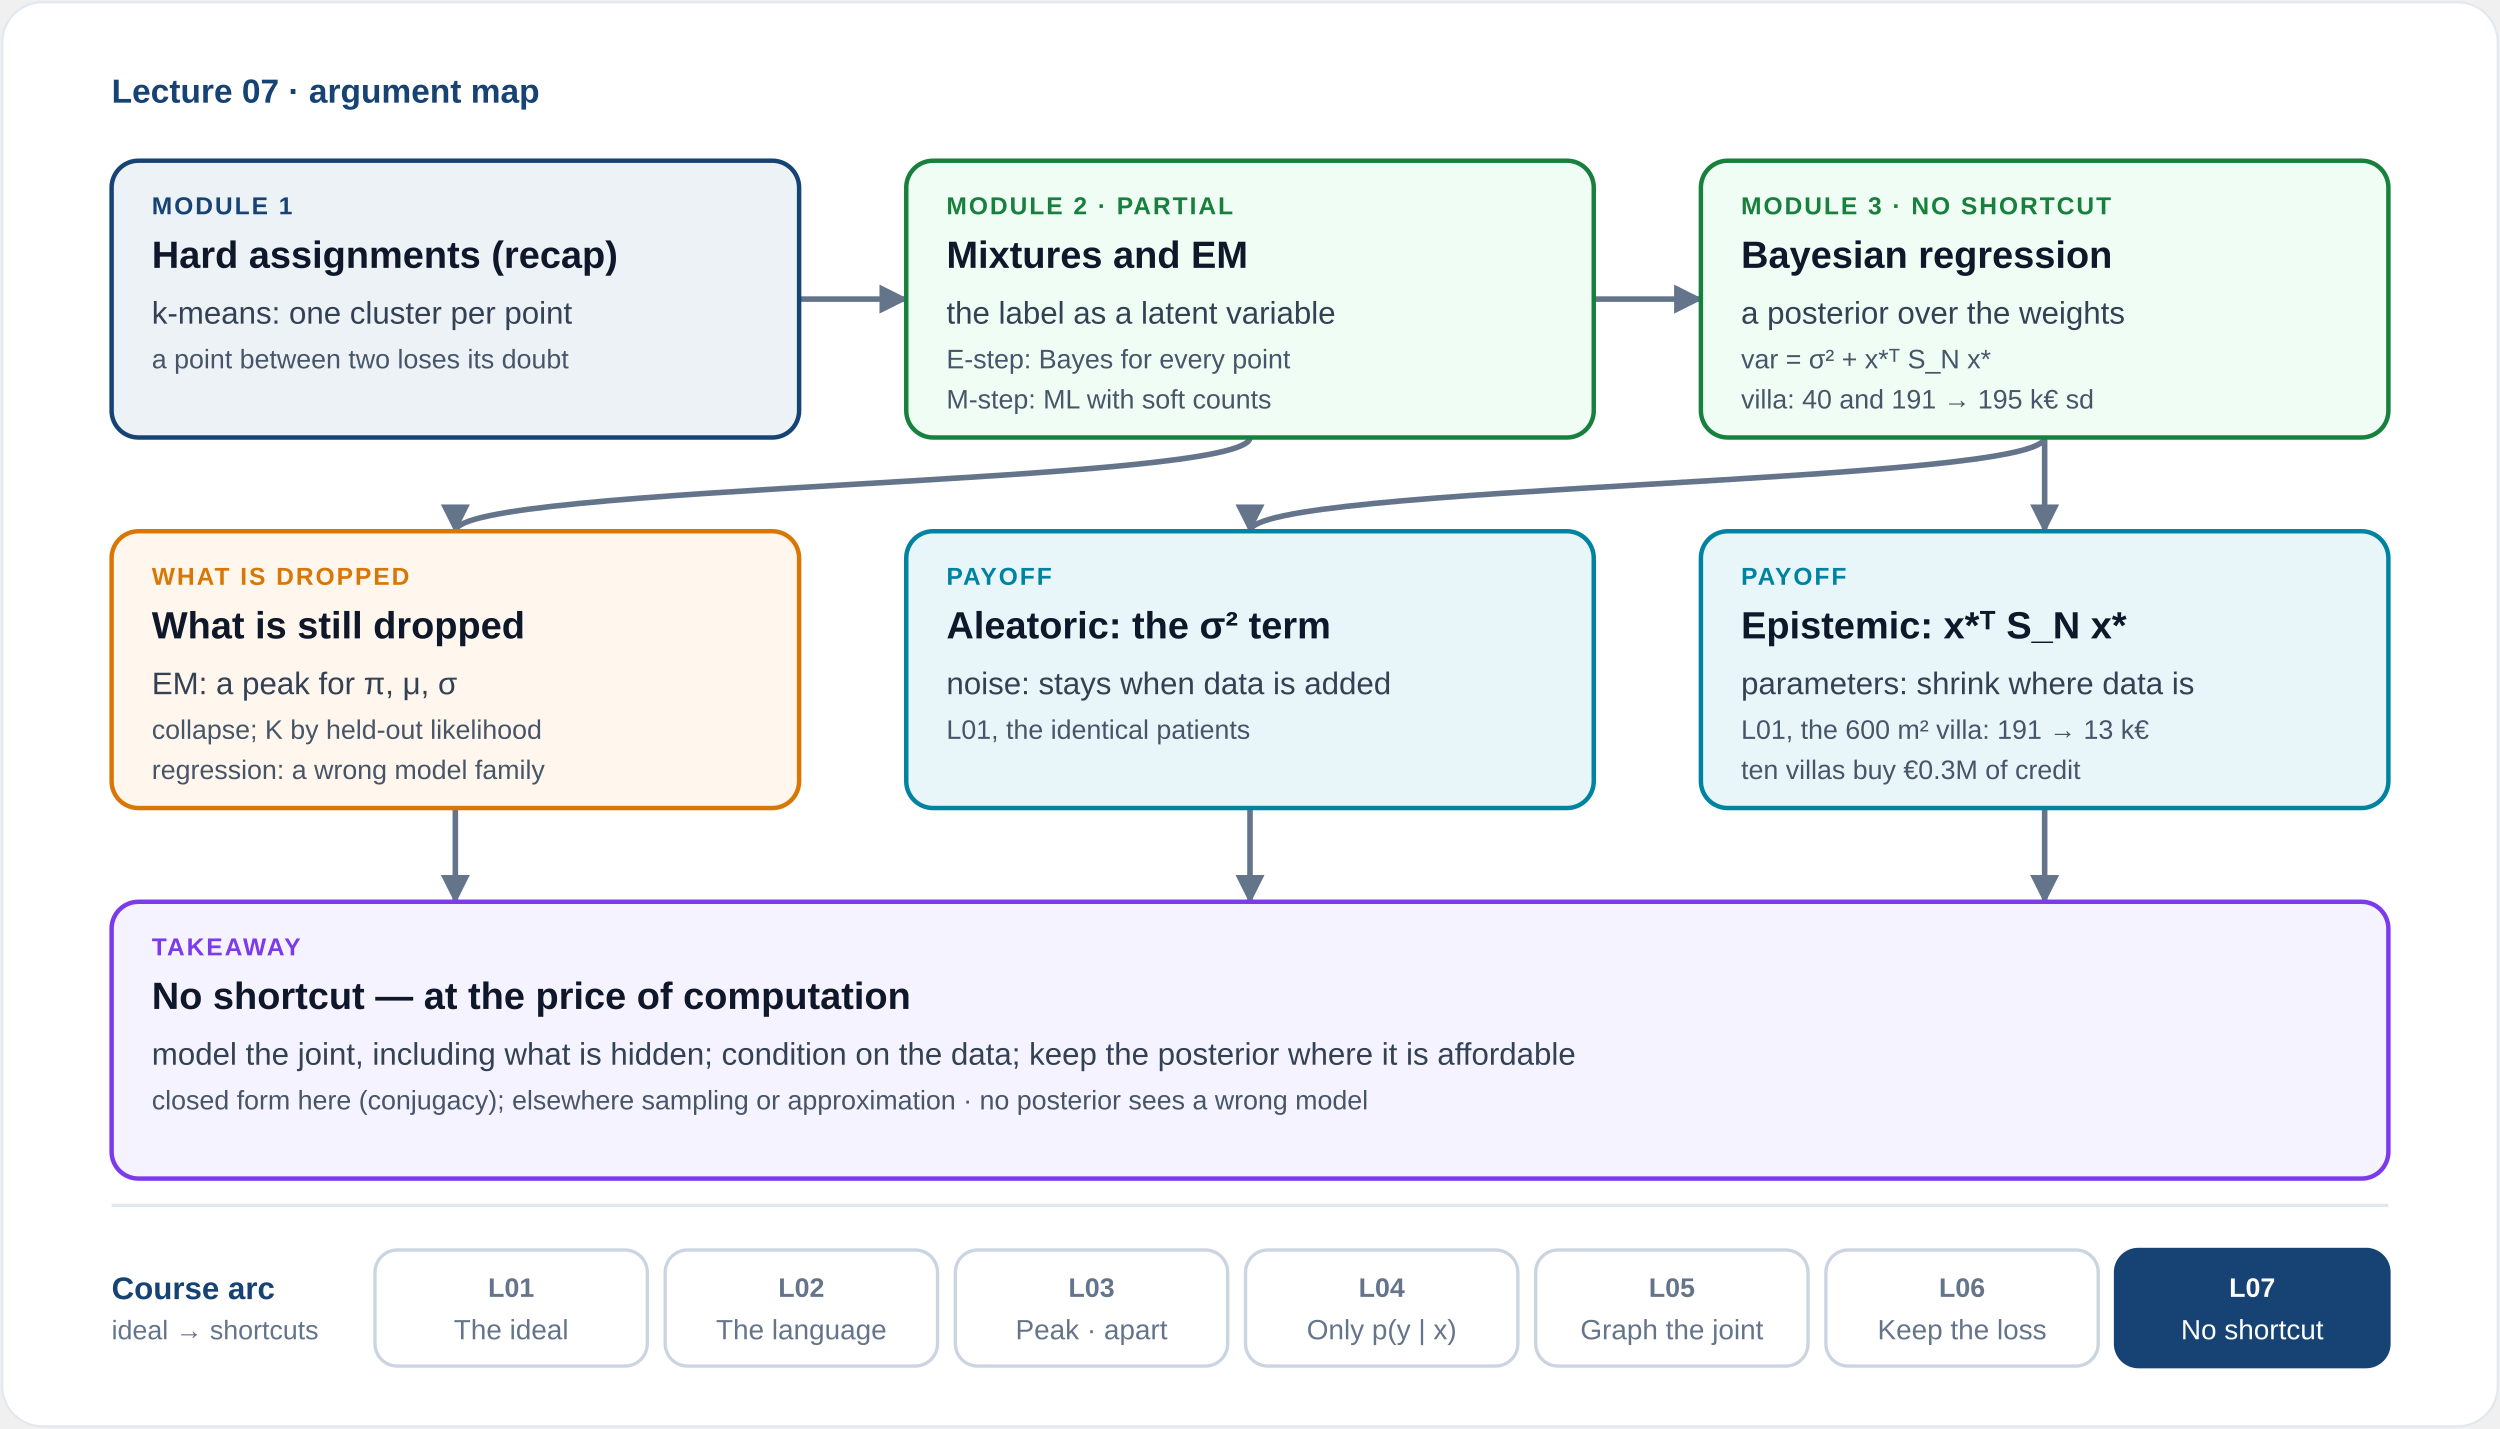
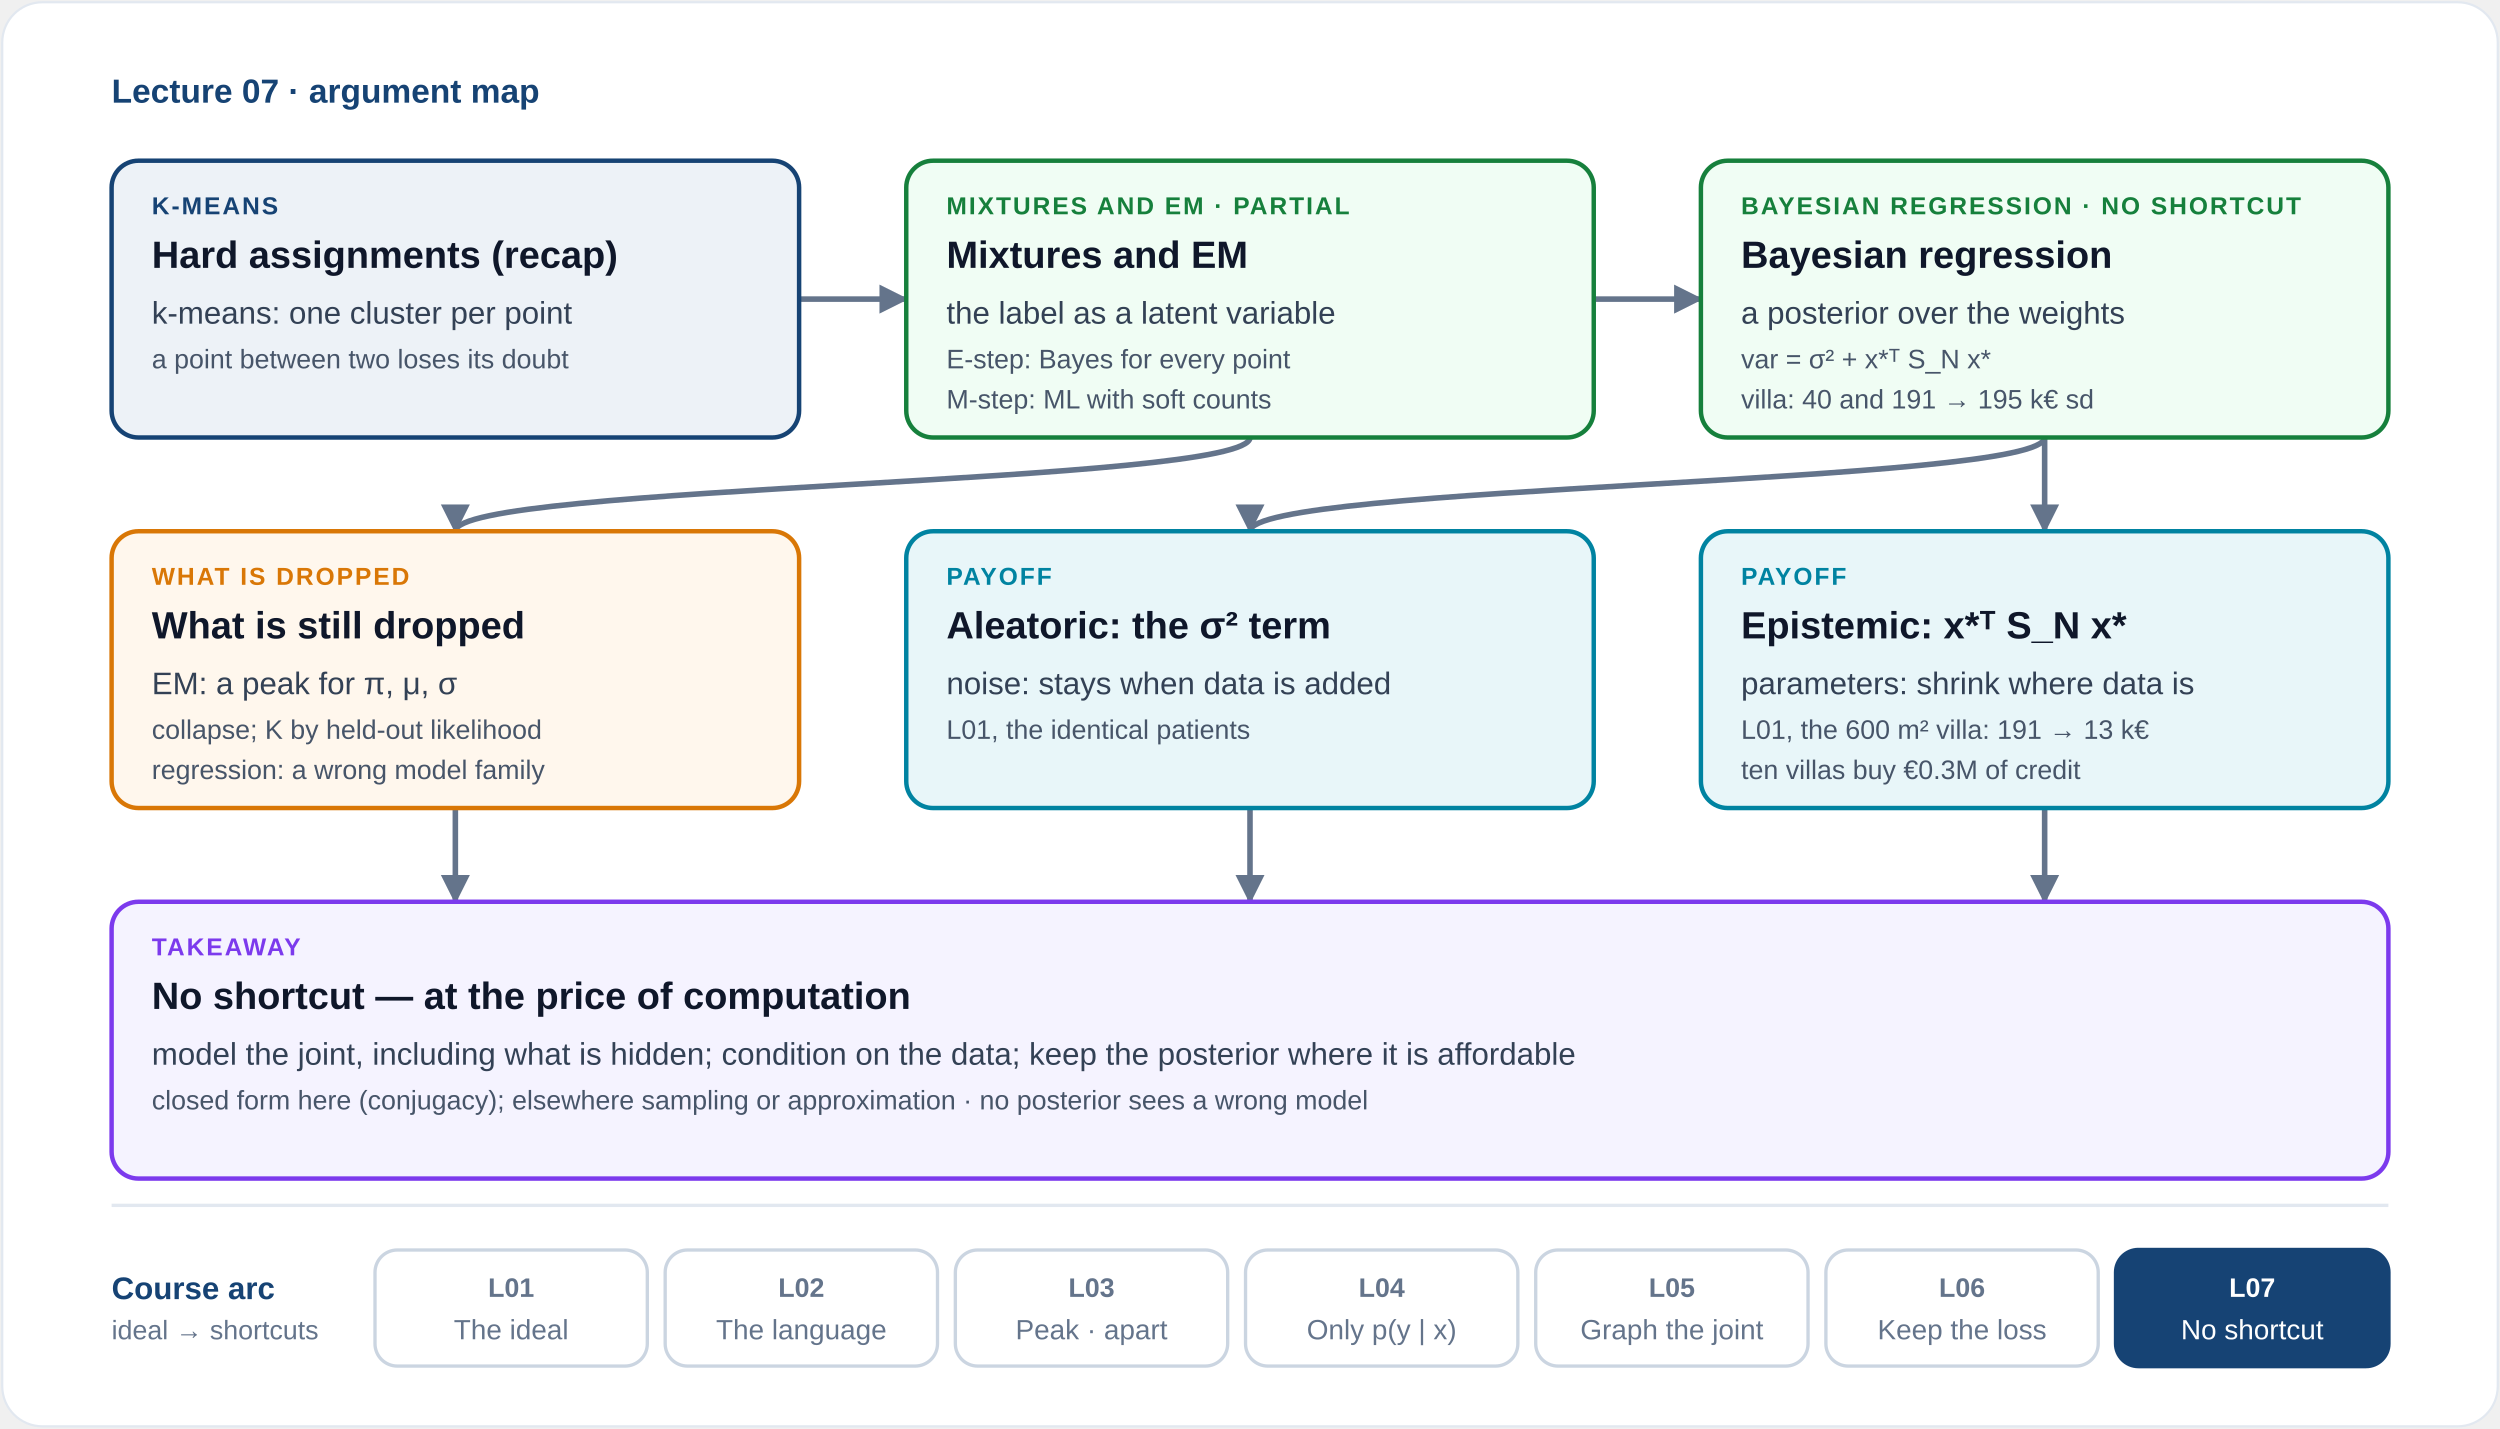
<svg xmlns="http://www.w3.org/2000/svg" viewBox="0 0 1120 640" role="img" aria-labelledby="title desc">
  <defs>
    <marker id="arrow" markerUnits="userSpaceOnUse" markerWidth="13" markerHeight="13" refX="12" refY="6.5" orient="auto">
      <path d="M0,0 L13,6.5 L0,13 Z" fill="#64748b" />
    </marker>
    <style>
      .head { font: 700 17px Arial, "Helvetica Neue", sans-serif; fill: #0f172a; }
      .text { font: 14px Arial, "Helvetica Neue", sans-serif; fill: #334155; }
      .small { font: 12px Arial, "Helvetica Neue", sans-serif; fill: #475569; }
      .tag { font: 700 11px Arial, "Helvetica Neue", sans-serif; letter-spacing: 0.08em; }
      .arclabel { font: 700 14px Arial, "Helvetica Neue", sans-serif; fill: #164374; }
      .arcsub { font: 12px Arial, "Helvetica Neue", sans-serif; fill: #64748b; }
      .arcnum { font: 700 12px Arial, "Helvetica Neue", sans-serif; }
      .arcname { font: 12.5px Arial, "Helvetica Neue", sans-serif; }
      .arrow { stroke: #64748b; stroke-width: 2.5; fill: none; marker-end: url(#arrow); }
    </style>
  </defs>
  <rect x="1" y="1" width="1118" height="638" rx="18" fill="#ffffff" stroke="#e2e8f0" />
  <text x="50" y="46" class="arclabel" style="font-size:15px">Lecture 07 · argument map</text>
  <path d="M358 134 H406" class="arrow" />
  <path d="M714 134 H762" class="arrow" />
  <path d="M560 196 C560 217 204 217 204 238" class="arrow" />
  <path d="M916 196 C916 217 560 217 560 238" class="arrow" />
  <path d="M916 196 C916 217 916 217 916 238" class="arrow" />
  <path d="M204 362 C204 383 204 383 204 404" class="arrow" />
  <path d="M560 362 C560 383 560 383 560 404" class="arrow" />
  <path d="M916 362 C916 383 916 383 916 404" class="arrow" />
  <g transform="translate(50 72)">
    <rect width="308" height="124" rx="12" fill="#edf2f7" stroke="#164374" stroke-width="2" />
-     <text x="18" y="24" class="tag" fill="#164374">MODULE 1</text>
+     <text x="18" y="24" class="tag" fill="#164374">K-MEANS</text>
    <text x="18" y="48" class="head">Hard assignments (recap)</text>
    <text x="18" y="73" class="text">k-means: one cluster per point</text>
    <text x="18" y="93" class="small">a point between two loses its doubt</text>
  </g>
  <g transform="translate(406 72)">
    <rect width="308" height="124" rx="12" fill="#f0fdf4" stroke="#16803c" stroke-width="2" />
-     <text x="18" y="24" class="tag" fill="#16803c">MODULE 2 · PARTIAL</text>
+     <text x="18" y="24" class="tag" fill="#16803c">MIXTURES AND EM · PARTIAL</text>
    <text x="18" y="48" class="head">Mixtures and EM</text>
    <text x="18" y="73" class="text">the label as a latent variable</text>
    <text x="18" y="93" class="small">E-step: Bayes for every point</text>
    <text x="18" y="111" class="small">M-step: ML with soft counts</text>
  </g>
  <g transform="translate(762 72)">
    <rect width="308" height="124" rx="12" fill="#f0fdf4" stroke="#16803c" stroke-width="2" />
-     <text x="18" y="24" class="tag" fill="#16803c">MODULE 3 · NO SHORTCUT</text>
+     <text x="18" y="24" class="tag" fill="#16803c">BAYESIAN REGRESSION · NO SHORTCUT</text>
    <text x="18" y="48" class="head">Bayesian regression</text>
    <text x="18" y="73" class="text">a posterior over the weights</text>
    <text x="18" y="93" class="small">var = σ² + x*ᵀ S_N x*</text>
    <text x="18" y="111" class="small">villa: 40 and 191 → 195 k€ sd</text>
  </g>
  <g transform="translate(50 238)">
    <rect width="308" height="124" rx="12" fill="#fff7ed" stroke="#d97706" stroke-width="2" />
    <text x="18" y="24" class="tag" fill="#d97706">WHAT IS DROPPED</text>
    <text x="18" y="48" class="head">What is still dropped</text>
    <text x="18" y="73" class="text">EM: a peak for π, μ, σ</text>
    <text x="18" y="93" class="small">collapse; K by held-out likelihood</text>
    <text x="18" y="111" class="small">regression: a wrong model family</text>
  </g>
  <g transform="translate(406 238)">
    <rect width="308" height="124" rx="12" fill="#e8f6f9" stroke="#0083A1" stroke-width="2" />
    <text x="18" y="24" class="tag" fill="#0083A1">PAYOFF</text>
    <text x="18" y="48" class="head">Aleatoric: the σ² term</text>
    <text x="18" y="73" class="text">noise: stays when data is added</text>
    <text x="18" y="93" class="small">L01, the identical patients</text>
  </g>
  <g transform="translate(762 238)">
    <rect width="308" height="124" rx="12" fill="#e8f6f9" stroke="#0083A1" stroke-width="2" />
    <text x="18" y="24" class="tag" fill="#0083A1">PAYOFF</text>
    <text x="18" y="48" class="head">Epistemic: x*ᵀ S_N x*</text>
    <text x="18" y="73" class="text">parameters: shrink where data is</text>
    <text x="18" y="93" class="small">L01, the 600 m² villa: 191 → 13 k€</text>
    <text x="18" y="111" class="small">ten villas buy €0.3M of credit</text>
  </g>
  <g transform="translate(50 404)">
    <rect width="1020" height="124" rx="12" fill="#f5f3ff" stroke="#7c3aed" stroke-width="2" />
    <text x="18" y="24" class="tag" fill="#7c3aed">TAKEAWAY</text>
    <text x="18" y="48" class="head">No shortcut — at the price of computation</text>
    <text x="18" y="73" class="text">model the joint, including what is hidden; condition on the data; keep the posterior where it is affordable</text>
    <text x="18" y="93" class="small">closed form here (conjugacy); elsewhere sampling or approximation · no posterior sees a wrong model</text>
  </g>
  <line x1="50" y1="540" x2="1070" y2="540" stroke="#e2e8f0" stroke-width="1.5" />
  <text x="50" y="582" class="arclabel">Course arc</text>
  <text x="50" y="600" class="arcsub">ideal → shortcuts</text>
  <rect x="168" y="560" width="122" height="52" rx="10" fill="#ffffff" stroke="#cbd5e1" stroke-width="1.5" />
  <text x="229" y="581" text-anchor="middle" class="arcnum" fill="#64748b">L01</text>
  <text x="229" y="600" text-anchor="middle" class="arcname" fill="#64748b">The ideal</text>
  <rect x="298" y="560" width="122" height="52" rx="10" fill="#ffffff" stroke="#cbd5e1" stroke-width="1.5" />
  <text x="359" y="581" text-anchor="middle" class="arcnum" fill="#64748b">L02</text>
  <text x="359" y="600" text-anchor="middle" class="arcname" fill="#64748b">The language</text>
  <rect x="428" y="560" width="122" height="52" rx="10" fill="#ffffff" stroke="#cbd5e1" stroke-width="1.5" />
  <text x="489" y="581" text-anchor="middle" class="arcnum" fill="#64748b">L03</text>
  <text x="489" y="600" text-anchor="middle" class="arcname" fill="#64748b">Peak · apart</text>
  <rect x="558" y="560" width="122" height="52" rx="10" fill="#ffffff" stroke="#cbd5e1" stroke-width="1.5" />
  <text x="619" y="581" text-anchor="middle" class="arcnum" fill="#64748b">L04</text>
  <text x="619" y="600" text-anchor="middle" class="arcname" fill="#64748b">Only p(y | x)</text>
  <rect x="688" y="560" width="122" height="52" rx="10" fill="#ffffff" stroke="#cbd5e1" stroke-width="1.5" />
  <text x="749" y="581" text-anchor="middle" class="arcnum" fill="#64748b">L05</text>
  <text x="749" y="600" text-anchor="middle" class="arcname" fill="#64748b">Graph the joint</text>
  <rect x="818" y="560" width="122" height="52" rx="10" fill="#ffffff" stroke="#cbd5e1" stroke-width="1.5" />
  <text x="879" y="581" text-anchor="middle" class="arcnum" fill="#64748b">L06</text>
  <text x="879" y="600" text-anchor="middle" class="arcname" fill="#64748b">Keep the loss</text>
  <rect x="948" y="560" width="122" height="52" rx="10" fill="#164374" stroke="#164374" stroke-width="2" />
  <text x="1009" y="581" text-anchor="middle" class="arcnum" fill="#ffffff">L07</text>
  <text x="1009" y="600" text-anchor="middle" class="arcname" fill="#ffffff">No shortcut</text>
</svg>
